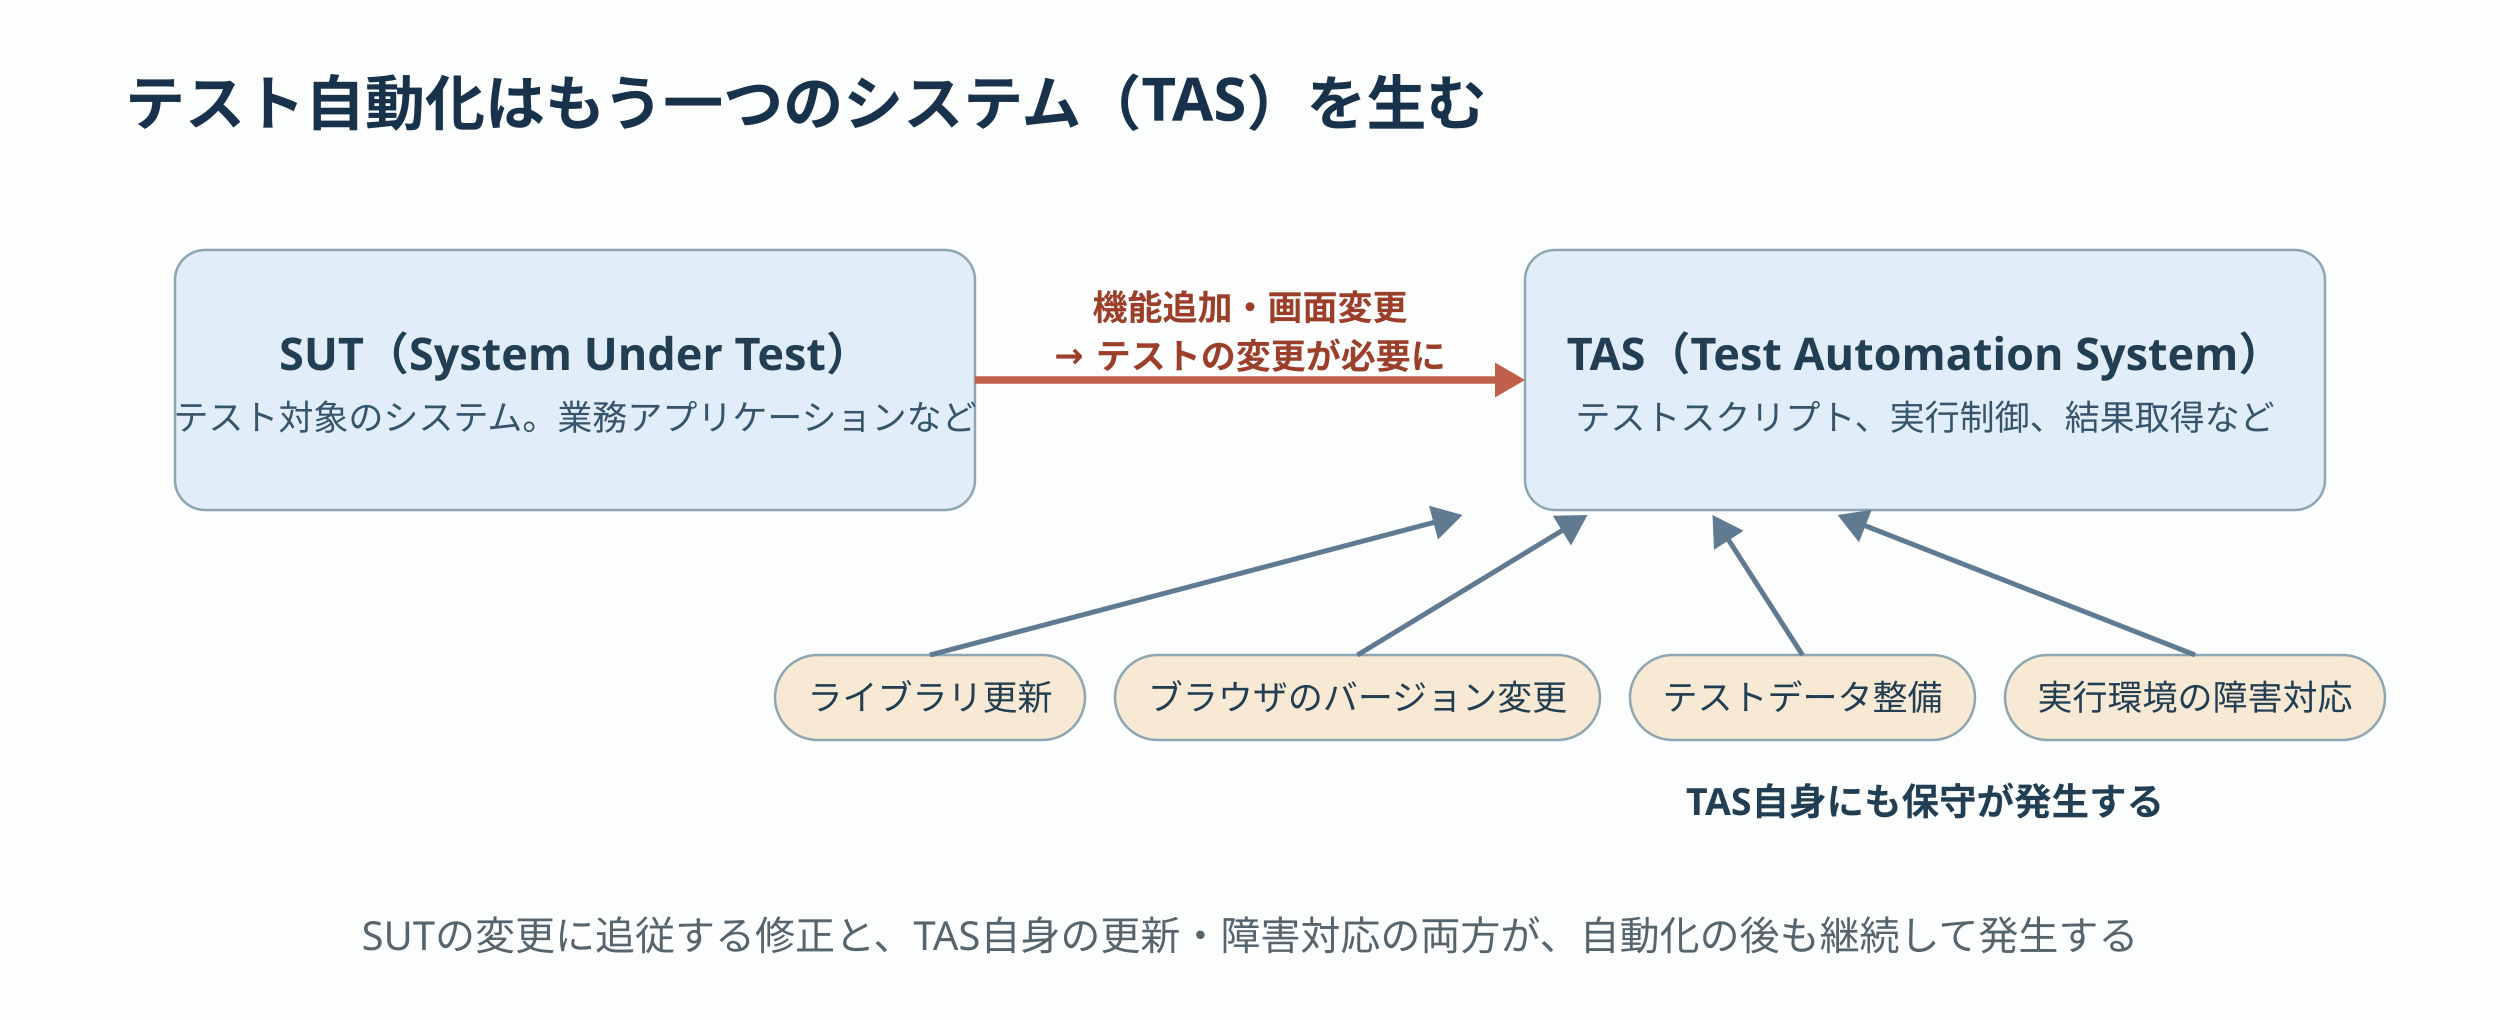
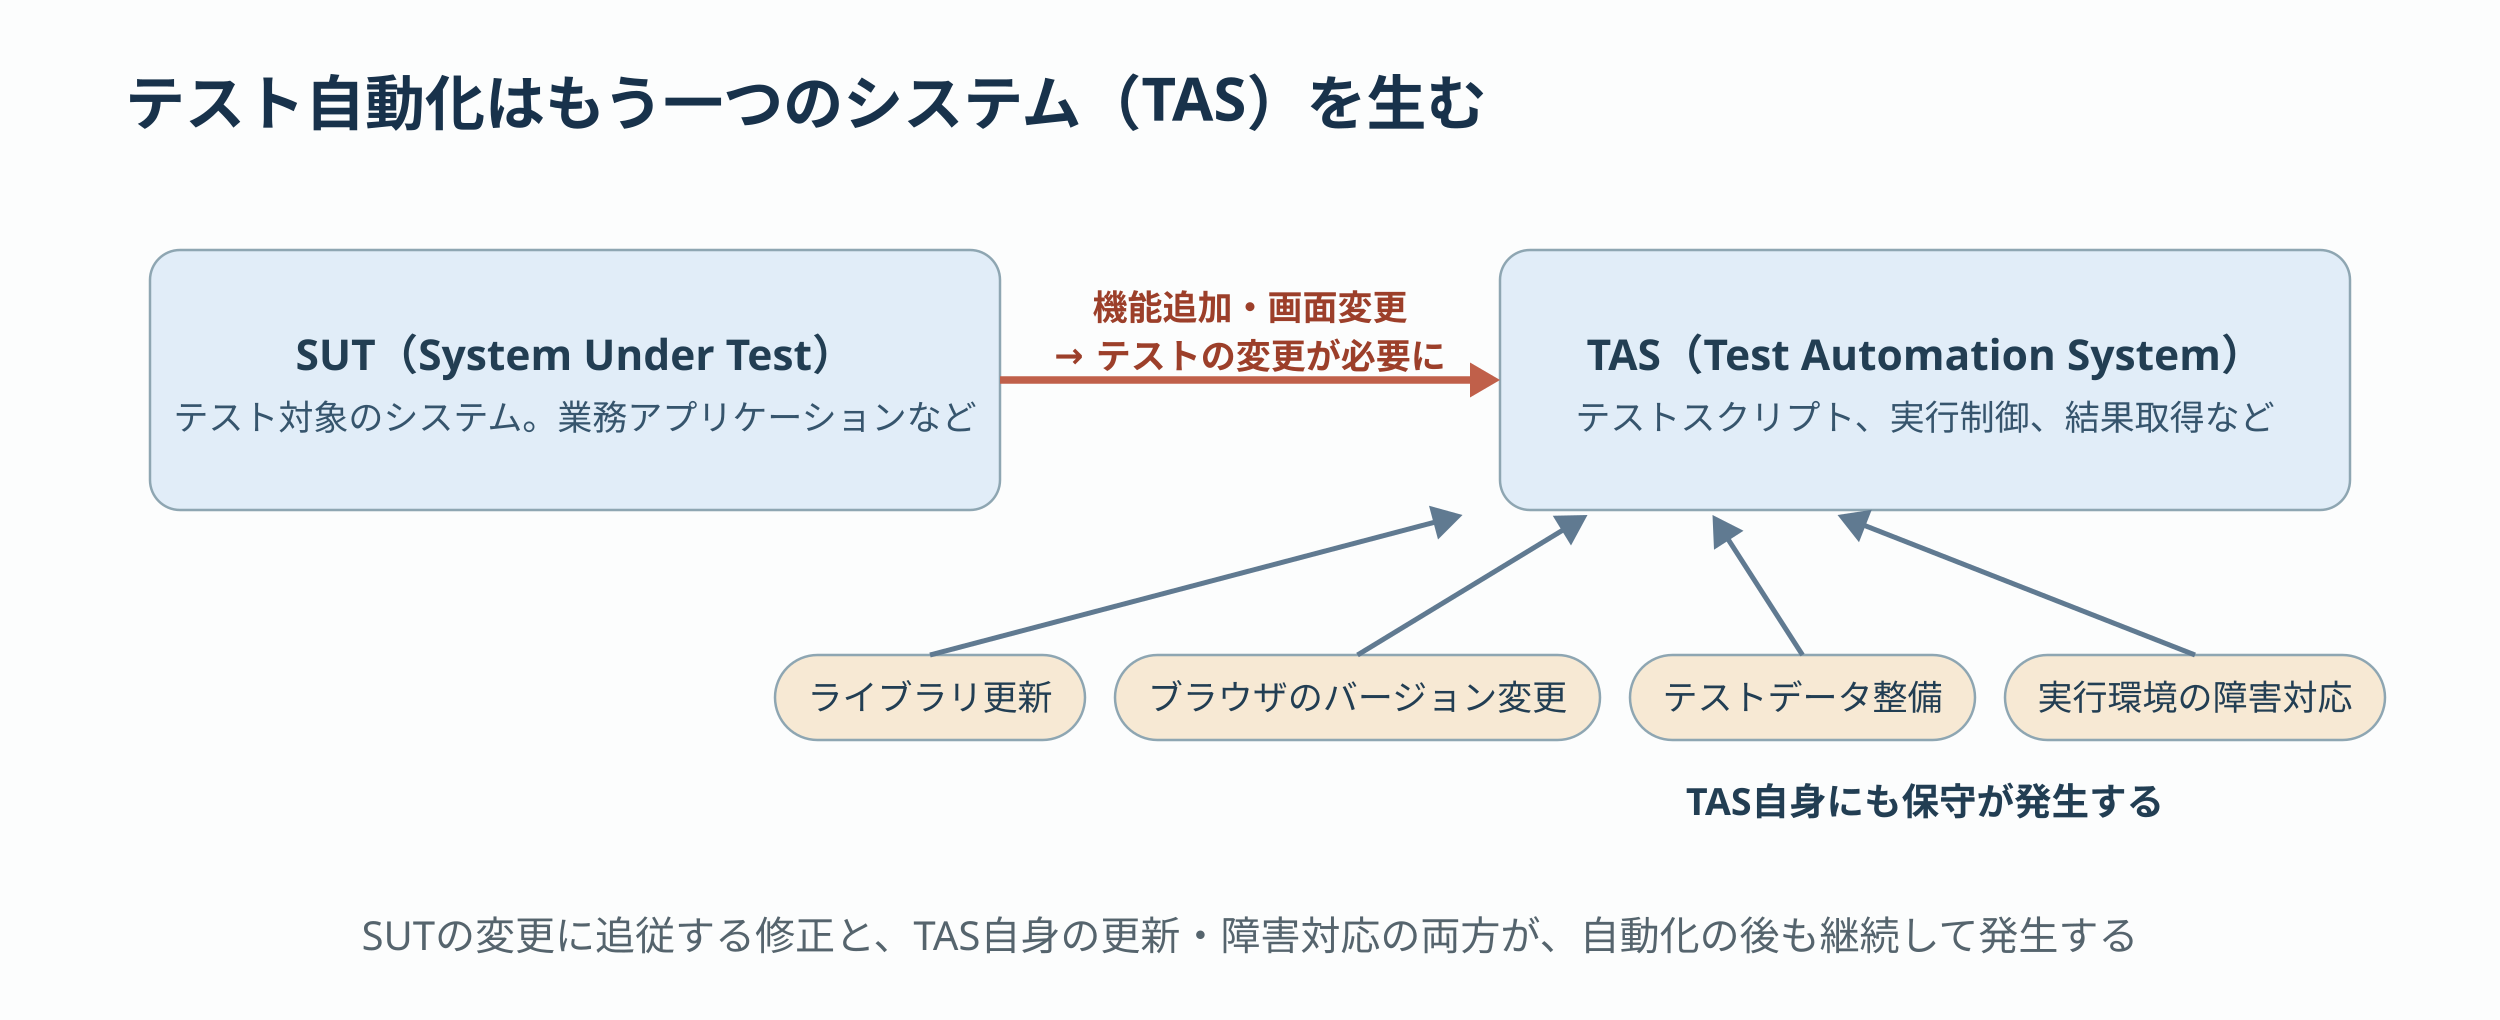
<svg xmlns="http://www.w3.org/2000/svg" width="1000" height="408" viewBox="0 0 1000 408" role="img" aria-label="テスト対象のSUTと、テストを自動実行するTASの二つのシステムを並べ、SUTの機能追加や画面変更がTASのテスト修正を生むことと、TAS自身にもライブラリ更新、ブラウザのバージョン変更、テストデータ整備、実行環境の障害対応が発生することを示す図">
  <rect width="100%" height="100%" fill="#fcfdfd" />
  <text x="50" y="50" text-anchor="start" font-family="sans-serif" font-size="24" font-weight="700" fill="#18324b">テスト自動化はもう一つのシステム（TAS）を生む</text>
-   <rect x="70" y="100" width="320" height="104" rx="12" fill="#e1edf8" stroke="#8ea6b2" stroke-width="1" />
-   <text x="230" y="148" text-anchor="middle" font-family="sans-serif" font-size="18" font-weight="700" fill="#223e53">SUT（System Under Test）</text>
+   <rect x="60" y="100" width="340" height="104" rx="12" fill="#e1edf8" stroke="#8ea6b2" stroke-width="1" />
+   <text x="230" y="148" text-anchor="middle" font-family="sans-serif" font-size="17" font-weight="700" fill="#223e53">SUT（System Under Test）</text>
  <text x="230" y="172" text-anchor="middle" font-family="sans-serif" font-size="14" fill="#36556d">テスト対象のシステム。業務アプリケーションなど</text>
-   <rect x="610" y="100" width="320" height="104" rx="12" fill="#e1edf8" stroke="#8ea6b2" stroke-width="1" />
-   <text x="770" y="148" text-anchor="middle" font-family="sans-serif" font-size="18" font-weight="700" fill="#223e53">TAS（Test Automation System）</text>
+   <rect x="600" y="100" width="340" height="104" rx="12" fill="#e1edf8" stroke="#8ea6b2" stroke-width="1" />
+   <text x="770" y="148" text-anchor="middle" font-family="sans-serif" font-size="17" font-weight="700" fill="#223e53">TAS（Test Automation System）</text>
  <text x="770" y="172" text-anchor="middle" font-family="sans-serif" font-size="14" fill="#36556d">テストスクリプト、実行制御、結果取得など</text>
-   <path d="M390.0 152.0 L600.0 152.0" stroke="#c0604a" stroke-width="3" fill="none" />
-   <polygon points="610.0,152.0 598.0,159.0 598.0,145.0" fill="#c0604a" />
+   <path d="M400.0 152.0 L590.0 152.0" stroke="#c0604a" stroke-width="3" fill="none" />
+   <polygon points="600.0,152.0 588.0,159.0 588.0,145.0" fill="#c0604a" />
  <text x="500" y="128" text-anchor="middle" font-family="sans-serif" font-size="14" font-weight="700" fill="#9c3f2a">機能追加・画面変更</text>
  <text x="500" y="147" text-anchor="middle" font-family="sans-serif" font-size="14" font-weight="700" fill="#9c3f2a">→ テストの変更が必要に</text>
  <rect x="310" y="262" width="124" height="34" rx="17.0" fill="#f7e9d4" stroke="#8ea6b2" stroke-width="1" />
  <text x="372" y="284" text-anchor="middle" font-family="sans-serif" font-size="14" fill="#223e53">ライブラリ更新</text>
  <path d="M372.0 262.0 L575.3 208.5" stroke="#607a91" stroke-width="2" fill="none" />
  <polygon points="585.0,206.0 575.2,215.8 571.6,202.3" fill="#607a91" />
  <rect x="446" y="262" width="194" height="34" rx="17.0" fill="#f7e9d4" stroke="#8ea6b2" stroke-width="1" />
  <text x="543" y="284" text-anchor="middle" font-family="sans-serif" font-size="14" fill="#223e53">ブラウザのバージョン変更</text>
  <path d="M543.0 262.0 L626.5 211.2" stroke="#607a91" stroke-width="2" fill="none" />
  <polygon points="635.0,206.0 628.4,218.2 621.1,206.3" fill="#607a91" />
  <rect x="652" y="262" width="138" height="34" rx="17.0" fill="#f7e9d4" stroke="#8ea6b2" stroke-width="1" />
  <text x="721" y="284" text-anchor="middle" font-family="sans-serif" font-size="14" fill="#223e53">テストデータ整備</text>
  <path d="M721.0 262.0 L690.4 214.4" stroke="#607a91" stroke-width="2" fill="none" />
  <polygon points="685.0,206.0 697.4,212.3 685.6,219.9" fill="#607a91" />
  <rect x="802" y="262" width="152" height="34" rx="17.0" fill="#f7e9d4" stroke="#8ea6b2" stroke-width="1" />
  <text x="878" y="284" text-anchor="middle" font-family="sans-serif" font-size="14" fill="#223e53">実行環境の障害対応</text>
  <path d="M878.0 262.0 L744.3 209.6" stroke="#607a91" stroke-width="2" fill="none" />
  <polygon points="735.0,206.0 748.7,203.9 743.6,216.9" fill="#607a91" />
  <text x="770" y="326" text-anchor="middle" font-family="sans-serif" font-size="15" font-weight="700" fill="#223e53">TAS自身にも保守が発生する</text>
  <text x="500" y="380" text-anchor="middle" font-family="sans-serif" font-size="16" fill="#55646d">SUTの変更に追従する修正と、TAS自身の更新・障害対応の両方が、自動化の後も継続して発生する</text>
</svg>
